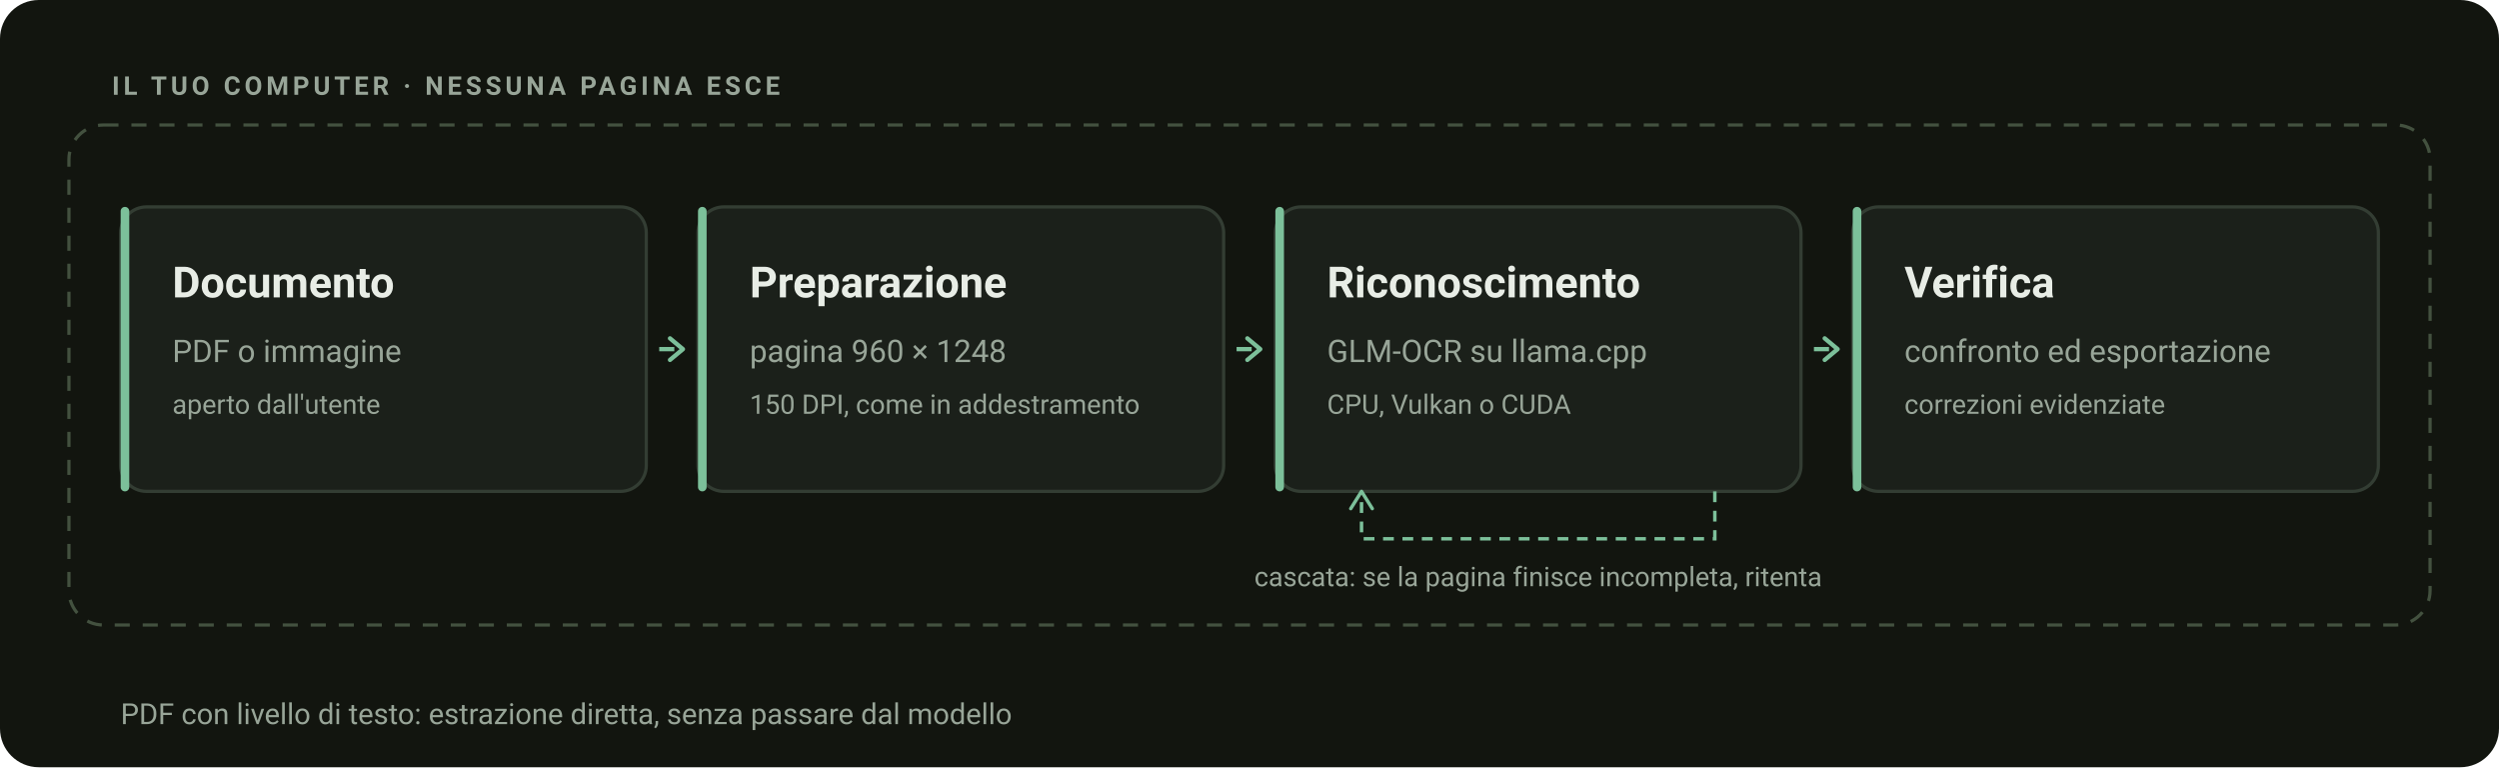
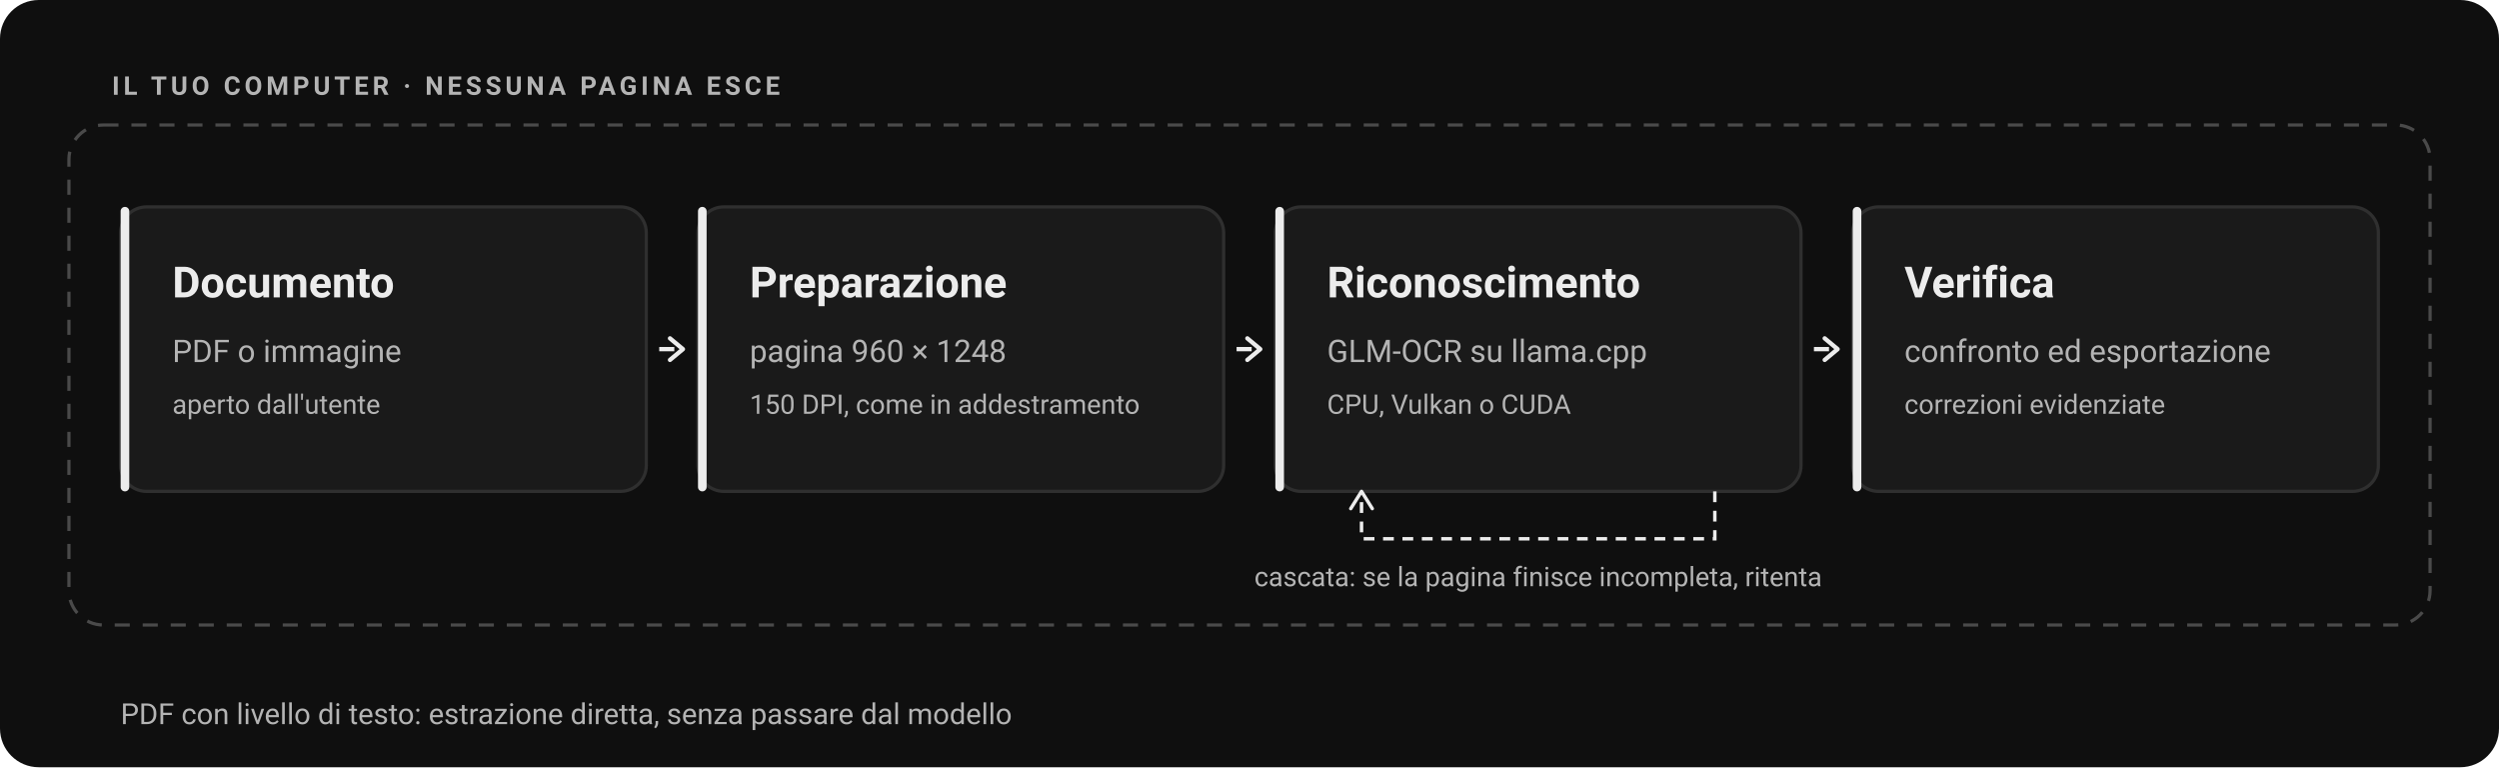
<svg xmlns="http://www.w3.org/2000/svg" width="1160" height="356" viewBox="0 0 1160 356" role="img" aria-labelledby="titolo descrizione">
-   <rect width="1160" height="356" rx="18" fill="#12150f" />
+   <rect width="1160" height="356" rx="18" fill="#0f0f0f" />
  <g font-family="system-ui,-apple-system,Segoe UI,Roboto,Arial,sans-serif">
-     <rect x="32" y="58" width="1096" height="232" rx="16" fill="none" stroke="#43513f" stroke-width="1.5" stroke-dasharray="7 6" />
-     <text x="52" y="44" font-size="12" fill="#98a598" font-weight="600" text-anchor="start" letter-spacing="1.8">IL TUO COMPUTER · NESSUNA PAGINA ESCE</text>
-     <rect x="56" y="96" width="244" height="132" rx="12" fill="#1b201a" stroke="#333d33" stroke-width="1.5" />
-     <rect x="56" y="96" width="4" height="132" rx="2" fill="#7cc09a" />
-     <text x="80" y="138" font-size="20" fill="#e8ede6" font-weight="600" text-anchor="start">Documento</text>
-     <text x="80" y="168" font-size="14.5" fill="#98a598" font-weight="400" text-anchor="start">PDF o immagine</text>
-     <text x="80" y="192" font-size="12.5" fill="#98a598" font-weight="400" text-anchor="start">aperto dall'utente</text>
-     <path d="M306 162.0H313" stroke="#7cc09a" stroke-width="2" fill="none" />
-     <path d="M311 157.0l6 5-6 5" stroke="#7cc09a" stroke-width="2" fill="none" stroke-linecap="round" stroke-linejoin="round" />
-     <rect x="324" y="96" width="244" height="132" rx="12" fill="#1b201a" stroke="#333d33" stroke-width="1.5" />
-     <rect x="324" y="96" width="4" height="132" rx="2" fill="#7cc09a" />
-     <text x="348" y="138" font-size="20" fill="#e8ede6" font-weight="600" text-anchor="start">Preparazione</text>
-     <text x="348" y="168" font-size="14.5" fill="#98a598" font-weight="400" text-anchor="start">pagina 960 × 1248</text>
-     <text x="348" y="192" font-size="12.5" fill="#98a598" font-weight="400" text-anchor="start">150 DPI, come in addestramento</text>
-     <path d="M574 162.0H581" stroke="#7cc09a" stroke-width="2" fill="none" />
-     <path d="M579 157.0l6 5-6 5" stroke="#7cc09a" stroke-width="2" fill="none" stroke-linecap="round" stroke-linejoin="round" />
-     <rect x="592" y="96" width="244" height="132" rx="12" fill="#1b201a" stroke="#333d33" stroke-width="1.5" />
-     <rect x="592" y="96" width="4" height="132" rx="2" fill="#7cc09a" />
-     <text x="616" y="138" font-size="20" fill="#e8ede6" font-weight="600" text-anchor="start">Riconoscimento</text>
-     <text x="616" y="168" font-size="14.5" fill="#98a598" font-weight="400" text-anchor="start">GLM-OCR su llama.cpp</text>
-     <text x="616" y="192" font-size="12.5" fill="#98a598" font-weight="400" text-anchor="start">CPU, Vulkan o CUDA</text>
-     <path d="M842 162.0H849" stroke="#7cc09a" stroke-width="2" fill="none" />
-     <path d="M847 157.0l6 5-6 5" stroke="#7cc09a" stroke-width="2" fill="none" stroke-linecap="round" stroke-linejoin="round" />
-     <rect x="860" y="96" width="244" height="132" rx="12" fill="#1b201a" stroke="#333d33" stroke-width="1.5" />
-     <rect x="860" y="96" width="4" height="132" rx="2" fill="#7cc09a" />
-     <text x="884" y="138" font-size="20" fill="#e8ede6" font-weight="600" text-anchor="start">Verifica</text>
-     <text x="884" y="168" font-size="14.5" fill="#98a598" font-weight="400" text-anchor="start">confronto ed esportazione</text>
-     <text x="884" y="192" font-size="12.5" fill="#98a598" font-weight="400" text-anchor="start">correzioni evidenziate</text>
-     <path d="M796 228v22h-164v-22" stroke="#7cc09a" stroke-width="1.6" fill="none" stroke-dasharray="5 4" />
-     <path d="M627 236l5-8 5 8" stroke="#7cc09a" stroke-width="1.6" fill="none" stroke-linecap="round" stroke-linejoin="round" />
-     <text x="714.0" y="272" font-size="12.5" fill="#98a598" font-weight="400" text-anchor="middle">cascata: se la pagina finisce incompleta, ritenta</text>
-     <text x="56" y="336" font-size="13.5" fill="#98a598" font-weight="400" text-anchor="start">PDF con livello di testo: estrazione diretta, senza passare dal modello</text>
+     <rect x="32" y="58" width="1096" height="232" rx="16" fill="none" stroke="#4a4a4a" stroke-width="1.5" stroke-dasharray="7 6" />
+     <text x="52" y="44" font-size="12" fill="#b4b4b4" font-weight="600" text-anchor="start" letter-spacing="1.8">IL TUO COMPUTER · NESSUNA PAGINA ESCE</text>
+     <rect x="56" y="96" width="244" height="132" rx="12" fill="#1a1a1a" stroke="#2f2f2f" stroke-width="1.5" />
+     <rect x="56" y="96" width="4" height="132" rx="2" fill="#ececec" />
+     <text x="80" y="138" font-size="20" fill="#ececec" font-weight="600" text-anchor="start">Documento</text>
+     <text x="80" y="168" font-size="14.5" fill="#b4b4b4" font-weight="400" text-anchor="start">PDF o immagine</text>
+     <text x="80" y="192" font-size="12.5" fill="#b4b4b4" font-weight="400" text-anchor="start">aperto dall'utente</text>
+     <path d="M306 162.0H313" stroke="#ececec" stroke-width="2" fill="none" />
+     <path d="M311 157.0l6 5-6 5" stroke="#ececec" stroke-width="2" fill="none" stroke-linecap="round" stroke-linejoin="round" />
+     <rect x="324" y="96" width="244" height="132" rx="12" fill="#1a1a1a" stroke="#2f2f2f" stroke-width="1.5" />
+     <rect x="324" y="96" width="4" height="132" rx="2" fill="#ececec" />
+     <text x="348" y="138" font-size="20" fill="#ececec" font-weight="600" text-anchor="start">Preparazione</text>
+     <text x="348" y="168" font-size="14.5" fill="#b4b4b4" font-weight="400" text-anchor="start">pagina 960 × 1248</text>
+     <text x="348" y="192" font-size="12.5" fill="#b4b4b4" font-weight="400" text-anchor="start">150 DPI, come in addestramento</text>
+     <path d="M574 162.0H581" stroke="#ececec" stroke-width="2" fill="none" />
+     <path d="M579 157.0l6 5-6 5" stroke="#ececec" stroke-width="2" fill="none" stroke-linecap="round" stroke-linejoin="round" />
+     <rect x="592" y="96" width="244" height="132" rx="12" fill="#1a1a1a" stroke="#2f2f2f" stroke-width="1.5" />
+     <rect x="592" y="96" width="4" height="132" rx="2" fill="#ececec" />
+     <text x="616" y="138" font-size="20" fill="#ececec" font-weight="600" text-anchor="start">Riconoscimento</text>
+     <text x="616" y="168" font-size="14.5" fill="#b4b4b4" font-weight="400" text-anchor="start">GLM-OCR su llama.cpp</text>
+     <text x="616" y="192" font-size="12.5" fill="#b4b4b4" font-weight="400" text-anchor="start">CPU, Vulkan o CUDA</text>
+     <path d="M842 162.0H849" stroke="#ececec" stroke-width="2" fill="none" />
+     <path d="M847 157.0l6 5-6 5" stroke="#ececec" stroke-width="2" fill="none" stroke-linecap="round" stroke-linejoin="round" />
+     <rect x="860" y="96" width="244" height="132" rx="12" fill="#1a1a1a" stroke="#2f2f2f" stroke-width="1.5" />
+     <rect x="860" y="96" width="4" height="132" rx="2" fill="#ececec" />
+     <text x="884" y="138" font-size="20" fill="#ececec" font-weight="600" text-anchor="start">Verifica</text>
+     <text x="884" y="168" font-size="14.5" fill="#b4b4b4" font-weight="400" text-anchor="start">confronto ed esportazione</text>
+     <text x="884" y="192" font-size="12.5" fill="#b4b4b4" font-weight="400" text-anchor="start">correzioni evidenziate</text>
+     <path d="M796 228v22h-164v-22" stroke="#ececec" stroke-width="1.6" fill="none" stroke-dasharray="5 4" />
+     <path d="M627 236l5-8 5 8" stroke="#ececec" stroke-width="1.6" fill="none" stroke-linecap="round" stroke-linejoin="round" />
+     <text x="714.0" y="272" font-size="12.5" fill="#b4b4b4" font-weight="400" text-anchor="middle">cascata: se la pagina finisce incompleta, ritenta</text>
+     <text x="56" y="336" font-size="13.5" fill="#b4b4b4" font-weight="400" text-anchor="start">PDF con livello di testo: estrazione diretta, senza passare dal modello</text>
  </g>
</svg>
